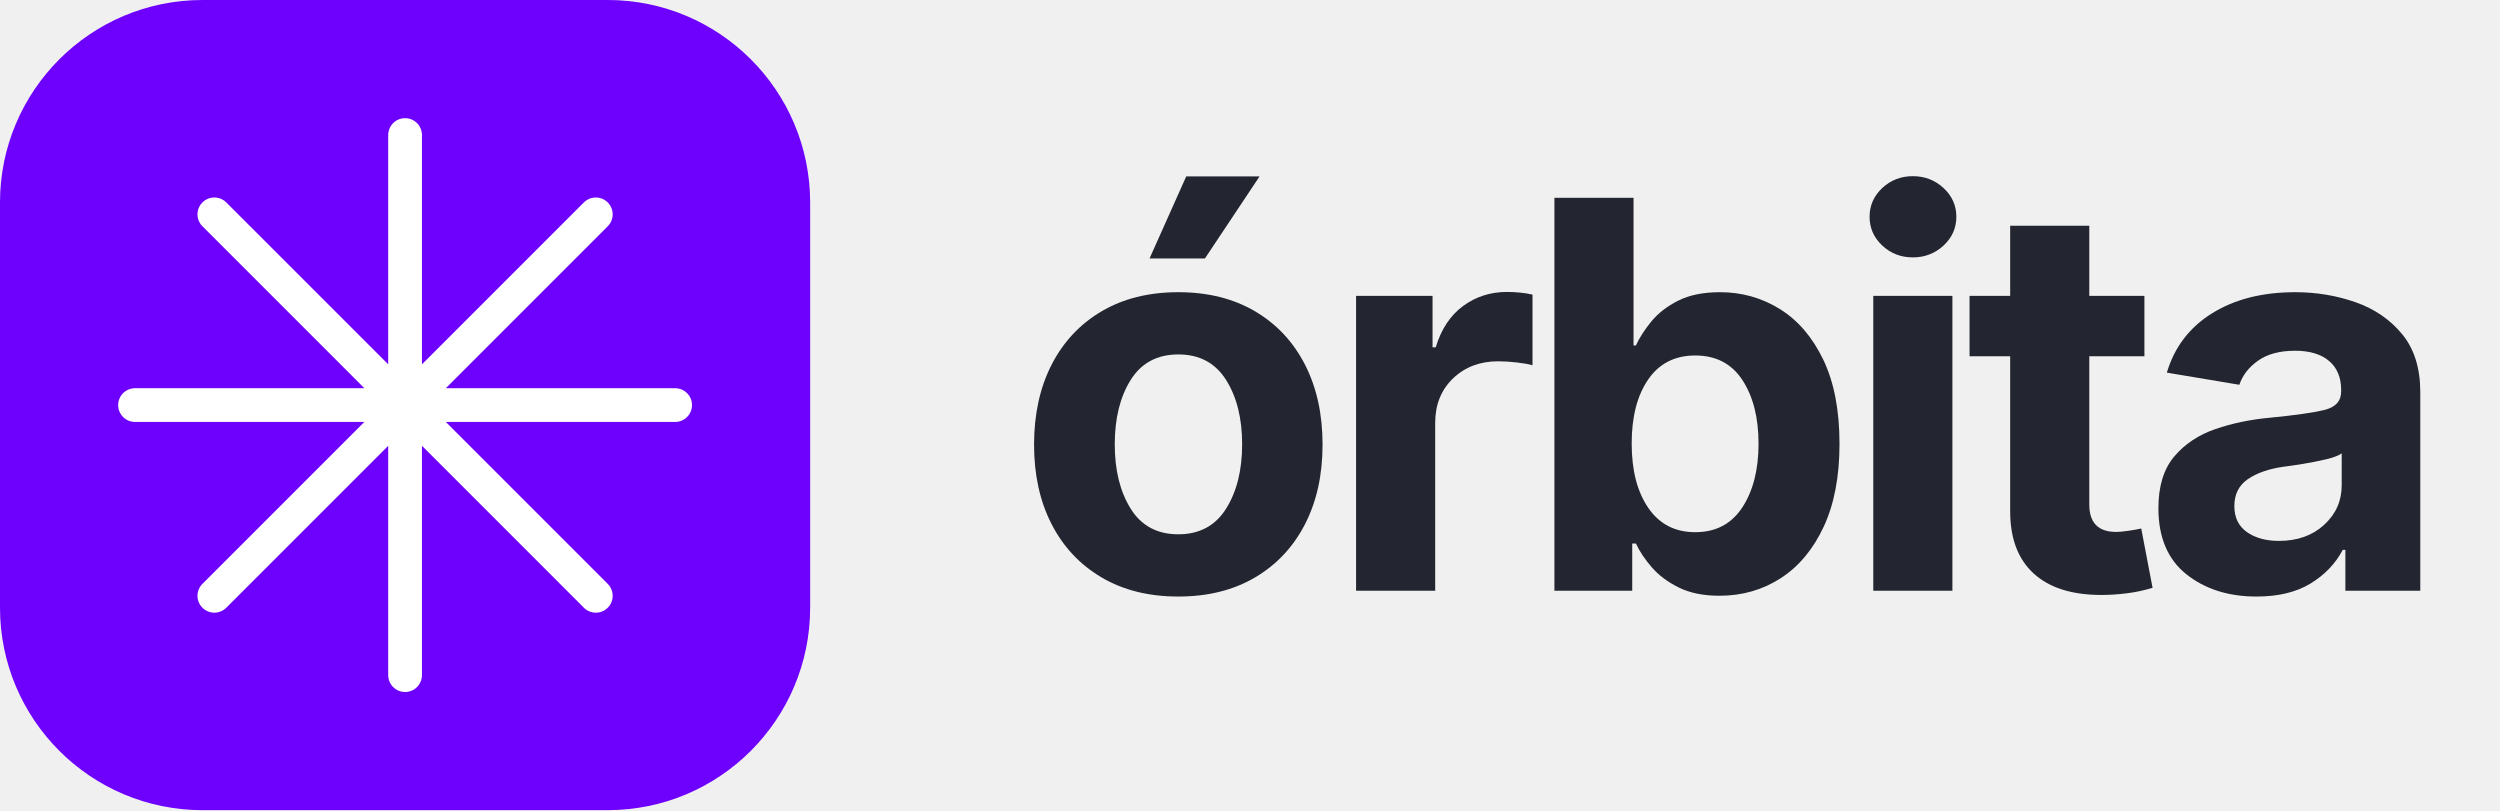
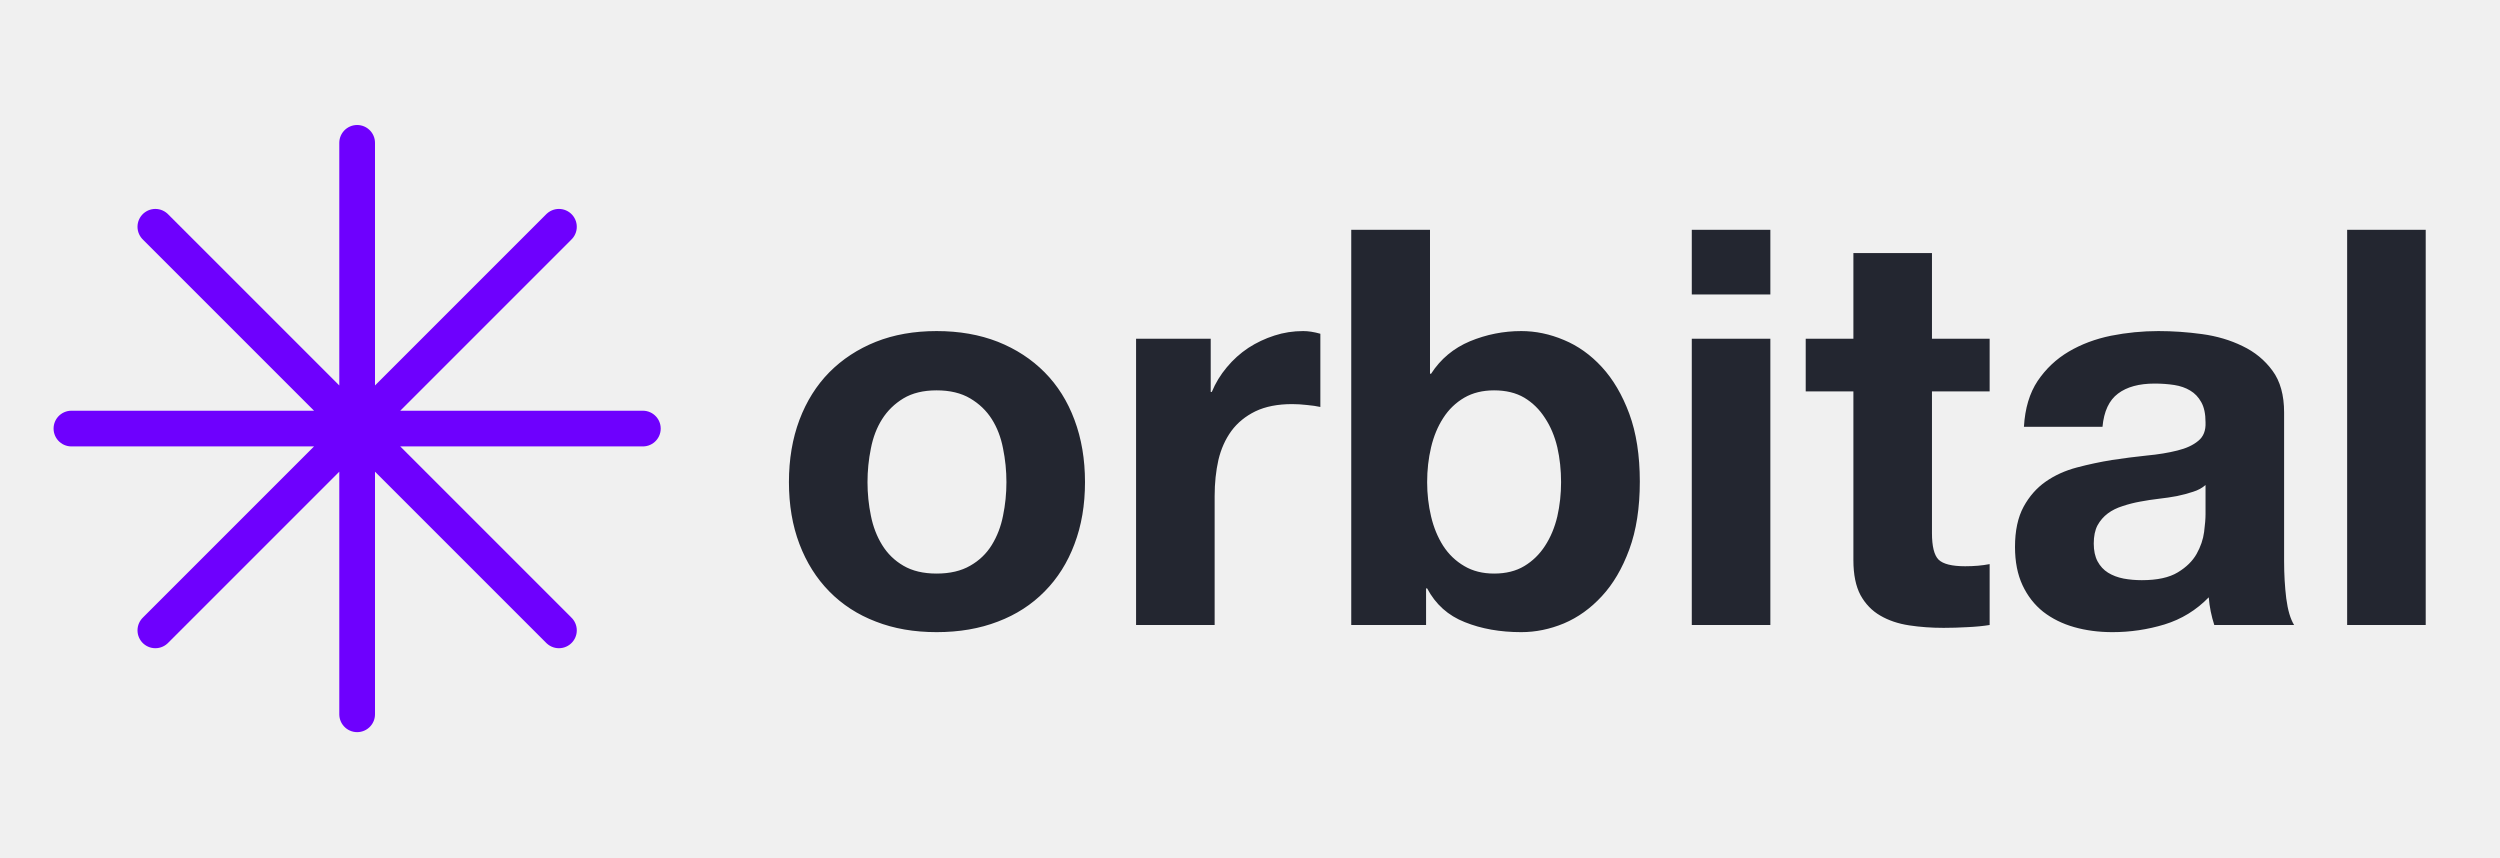
- <svg xmlns="http://www.w3.org/2000/svg" viewBox="0 0 148.12 48" role="img" aria-labelledby="title">
-   <rect width="48" height="48" rx="12" fill="#6e00fe" />
-   <path d="M24 8v32M8 24h32M12.7 12.7l22.6 22.6M12.7 35.3l22.6-22.6" fill="none" stroke="#fff" stroke-width="2" stroke-linecap="round" />
-   <g fill="#232630">
-     <path d="M69.812 35.344Q67.188 35.344 65.266 34.211Q63.344 33.078 62.305 31.055Q61.266 29.031 61.266 26.344Q61.266 23.641 62.305 21.609Q63.344 19.578 65.266 18.445Q67.188 17.312 69.812 17.312Q72.438 17.312 74.359 18.445Q76.281 19.578 77.32 21.609Q78.359 23.641 78.359 26.344Q78.359 29.031 77.32 31.055Q76.281 33.078 74.359 34.211Q72.438 35.344 69.812 35.344ZM69.812 31.656Q71.688 31.656 72.641 30.141Q73.594 28.625 73.594 26.328Q73.594 24.016 72.641 22.508Q71.688 21.0 69.812 21.0Q67.938 21.0 66.992 22.508Q66.047 24.016 66.047 26.328Q66.047 28.625 66.992 30.141Q67.938 31.656 69.812 31.656ZM68.109 15.312 70.281 10.453H74.625L71.391 15.312Z" />
-     <path d="M80.345 35.0V17.531H84.876V20.578H85.064Q85.548 18.969 86.681 18.133Q87.814 17.297 89.282 17.297Q90.079 17.297 90.798 17.453V21.641Q90.486 21.547 89.884 21.477Q89.282 21.406 88.767 21.406Q87.142 21.406 86.087 22.422Q85.032 23.438 85.032 25.062V35.0Z" />
-     <path d="M101.877 35.297Q100.456 35.297 99.471 34.812Q98.487 34.328 97.87 33.617Q97.252 32.906 96.924 32.203H96.706V35.0H92.096V11.719H96.784V20.469H96.924Q97.237 19.781 97.838 19.047Q98.44 18.312 99.432 17.812Q100.424 17.312 101.909 17.312Q103.846 17.312 105.456 18.312Q107.065 19.312 108.026 21.312Q108.987 23.312 108.987 26.297Q108.987 29.203 108.049 31.211Q107.112 33.219 105.502 34.258Q103.893 35.297 101.877 35.297ZM100.44 31.531Q102.268 31.531 103.229 30.062Q104.19 28.594 104.19 26.281Q104.19 23.984 103.237 22.523Q102.284 21.062 100.44 21.062Q98.627 21.062 97.651 22.484Q96.674 23.906 96.674 26.281Q96.674 28.656 97.659 30.094Q98.643 31.531 100.44 31.531Z" />
-     <path d="M110.988 35.0V17.531H115.676V35.0ZM113.332 15.25Q112.269 15.25 111.519 14.547Q110.769 13.844 110.769 12.844Q110.769 11.844 111.519 11.141Q112.269 10.438 113.332 10.438Q114.394 10.438 115.152 11.141Q115.91 11.844 115.91 12.844Q115.91 13.844 115.152 14.547Q114.394 15.25 113.332 15.25Z" />
-     <path d="M127.052 17.531V21.109H123.786V29.891Q123.786 31.516 125.38 31.516Q125.646 31.516 126.122 31.445Q126.599 31.375 126.864 31.312L127.536 34.828Q126.755 35.062 125.982 35.156Q125.208 35.25 124.505 35.25Q121.88 35.25 120.489 33.977Q119.099 32.703 119.099 30.297V21.109H116.692V17.531H119.099V13.375H123.786V17.531Z" />
-     <path d="M133.694 35.344Q131.194 35.344 129.537 34.023Q127.881 32.703 127.881 30.109Q127.881 28.156 128.819 27.047Q129.756 25.938 131.256 25.422Q132.756 24.906 134.475 24.75Q136.725 24.531 137.717 24.289Q138.709 24.047 138.709 23.188V23.109Q138.709 22.0 137.998 21.391Q137.287 20.781 135.975 20.781Q134.616 20.781 133.787 21.367Q132.959 21.953 132.678 22.797L128.381 22.078Q129.053 19.812 131.061 18.562Q133.069 17.312 135.991 17.312Q137.866 17.312 139.561 17.906Q141.256 18.5 142.327 19.805Q143.397 21.109 143.397 23.234V35.0H138.959V32.578H138.803Q138.162 33.797 136.897 34.57Q135.631 35.344 133.694 35.344ZM135.022 32.047Q136.662 32.047 137.702 31.094Q138.741 30.141 138.741 28.75V26.859Q138.459 27.062 137.827 27.211Q137.194 27.359 136.491 27.477Q135.787 27.594 135.272 27.656Q133.975 27.844 133.178 28.391Q132.381 28.938 132.381 29.984Q132.381 31.0 133.123 31.523Q133.866 32.047 135.022 32.047Z" />
-   </g>
+ <svg xmlns="http://www.w3.org/2000/svg" viewBox="0 0 140 48" role="img" aria-labelledby="title">
+   <path d="M20 8v32M4 24h32M8.7 12.7l22.6 22.6M8.7 35.3l22.6-22.6" fill="none" stroke="#6e00fe" stroke-width="2" stroke-linecap="round" />
+   <path fill="#232630" d="M48.58 27.00Q48.58 26.04 48.77 25.11Q48.95 24.18 49.40 23.47Q49.85 22.76 50.59 22.31Q51.34 21.86 52.45 21.86Q53.57 21.86 54.33 22.31Q55.09 22.76 55.54 23.47Q55.99 24.18 56.17 25.11Q56.36 26.04 56.36 27.00Q56.36 27.96 56.17 28.88Q55.99 29.79 55.54 30.52Q55.09 31.25 54.33 31.68Q53.57 32.12 52.45 32.12Q51.34 32.12 50.59 31.68Q49.85 31.25 49.40 30.52Q48.95 29.79 48.77 28.88Q48.58 27.96 48.58 27.00ZM44.18 27.00Q44.18 28.92 44.77 30.47Q45.36 32.02 46.44 33.12Q47.53 34.23 49.05 34.81Q50.56 35.40 52.45 35.40Q54.35 35.40 55.88 34.81Q57.41 34.23 58.50 33.12Q59.59 32.02 60.17 30.47Q60.76 28.92 60.76 27.00Q60.76 25.08 60.17 23.51Q59.59 21.95 58.50 20.85Q57.41 19.75 55.88 19.14Q54.35 18.54 52.45 18.54Q50.56 18.54 49.05 19.14Q47.53 19.75 46.44 20.85Q45.36 21.95 44.77 23.51Q44.18 25.08 44.18 27.00ZM63.62 18.97L63.62 35.00L68.02 35.00L68.02 27.78Q68.02 26.69 68.23 25.76Q68.45 24.83 68.96 24.13Q69.47 23.44 70.31 23.03Q71.15 22.63 72.36 22.63Q72.76 22.63 73.19 22.68Q73.63 22.72 73.94 22.79L73.94 18.69Q73.41 18.54 72.98 18.54Q72.14 18.54 71.37 18.79Q70.59 19.04 69.91 19.48Q69.23 19.93 68.70 20.57Q68.17 21.20 67.86 21.95L67.80 21.95L67.80 18.97ZM87.42 27.00Q87.42 27.99 87.21 28.92Q86.99 29.85 86.52 30.57Q86.06 31.28 85.36 31.70Q84.66 32.12 83.67 32.12Q82.71 32.12 82.00 31.70Q81.28 31.28 80.82 30.57Q80.36 29.85 80.14 28.92Q79.92 27.99 79.92 27.00Q79.92 25.98 80.14 25.05Q80.36 24.12 80.82 23.41Q81.28 22.69 82.00 22.27Q82.71 21.86 83.67 21.86Q84.66 21.86 85.36 22.27Q86.06 22.69 86.52 23.41Q86.99 24.12 87.21 25.05Q87.42 25.98 87.42 27.00ZM75.67 12.87L75.67 35.00L79.86 35.00L79.86 32.95L79.92 32.95Q80.63 34.29 82.03 34.84Q83.42 35.40 85.19 35.40Q86.40 35.40 87.58 34.91Q88.76 34.41 89.70 33.39Q90.65 32.37 91.24 30.77Q91.83 29.17 91.83 26.97Q91.83 24.77 91.24 23.17Q90.65 21.58 89.70 20.55Q88.76 19.53 87.58 19.04Q86.40 18.54 85.19 18.54Q83.70 18.54 82.32 19.11Q80.94 19.69 80.14 20.93L80.08 20.93L80.08 12.87ZM99.14 16.49L99.14 12.87L94.74 12.87L94.74 16.49ZM94.74 18.97L94.74 35.00L99.14 35.00L99.14 18.97ZM108.19 18.97L108.19 14.17L103.79 14.17L103.79 18.97L101.12 18.97L101.12 21.92L103.79 21.92L103.79 31.37Q103.79 32.58 104.19 33.33Q104.60 34.07 105.29 34.47Q105.99 34.88 106.91 35.02Q107.82 35.16 108.84 35.16Q109.49 35.16 110.18 35.12Q110.86 35.09 111.42 35.00L111.42 31.59Q111.11 31.65 110.77 31.68Q110.42 31.71 110.05 31.71Q108.94 31.71 108.56 31.34Q108.19 30.97 108.19 29.85L108.19 21.92L111.42 21.92L111.42 18.97ZM113.34 23.90Q113.43 22.35 114.11 21.33Q114.80 20.31 115.85 19.69Q116.90 19.07 118.22 18.80Q119.54 18.54 120.87 18.54Q122.08 18.54 123.32 18.71Q124.56 18.88 125.58 19.38Q126.61 19.87 127.26 20.76Q127.91 21.64 127.91 23.10L127.91 31.43Q127.91 32.52 128.03 33.51Q128.16 34.50 128.47 35.00L124.00 35.00Q123.88 34.63 123.80 34.24Q123.72 33.85 123.69 33.45Q122.64 34.53 121.21 34.97Q119.79 35.40 118.30 35.40Q117.15 35.40 116.16 35.12Q115.17 34.84 114.42 34.26Q113.68 33.67 113.26 32.77Q112.84 31.87 112.84 30.63Q112.84 29.27 113.32 28.38Q113.80 27.50 114.56 26.97Q115.32 26.44 116.30 26.18Q117.28 25.92 118.27 25.76Q119.26 25.61 120.22 25.51Q121.18 25.42 121.93 25.23Q122.67 25.05 123.10 24.69Q123.54 24.34 123.51 23.65Q123.51 22.94 123.27 22.52Q123.04 22.10 122.65 21.87Q122.27 21.64 121.76 21.56Q121.24 21.48 120.66 21.48Q119.35 21.48 118.61 22.04Q117.86 22.60 117.74 23.90ZM123.51 27.16Q123.23 27.41 122.81 27.54Q122.39 27.68 121.91 27.78Q121.43 27.87 120.90 27.93Q120.38 27.99 119.85 28.09Q119.35 28.18 118.87 28.34Q118.39 28.49 118.04 28.75Q117.68 29.02 117.46 29.42Q117.25 29.82 117.25 30.44Q117.25 31.03 117.46 31.43Q117.68 31.84 118.05 32.07Q118.42 32.30 118.92 32.40Q119.41 32.49 119.94 32.49Q121.24 32.49 121.96 32.05Q122.67 31.62 123.01 31.02Q123.35 30.41 123.43 29.79Q123.51 29.17 123.51 28.80ZM131.44 12.87L131.44 35.00L135.84 35.00L135.84 12.87Z" />
</svg>
